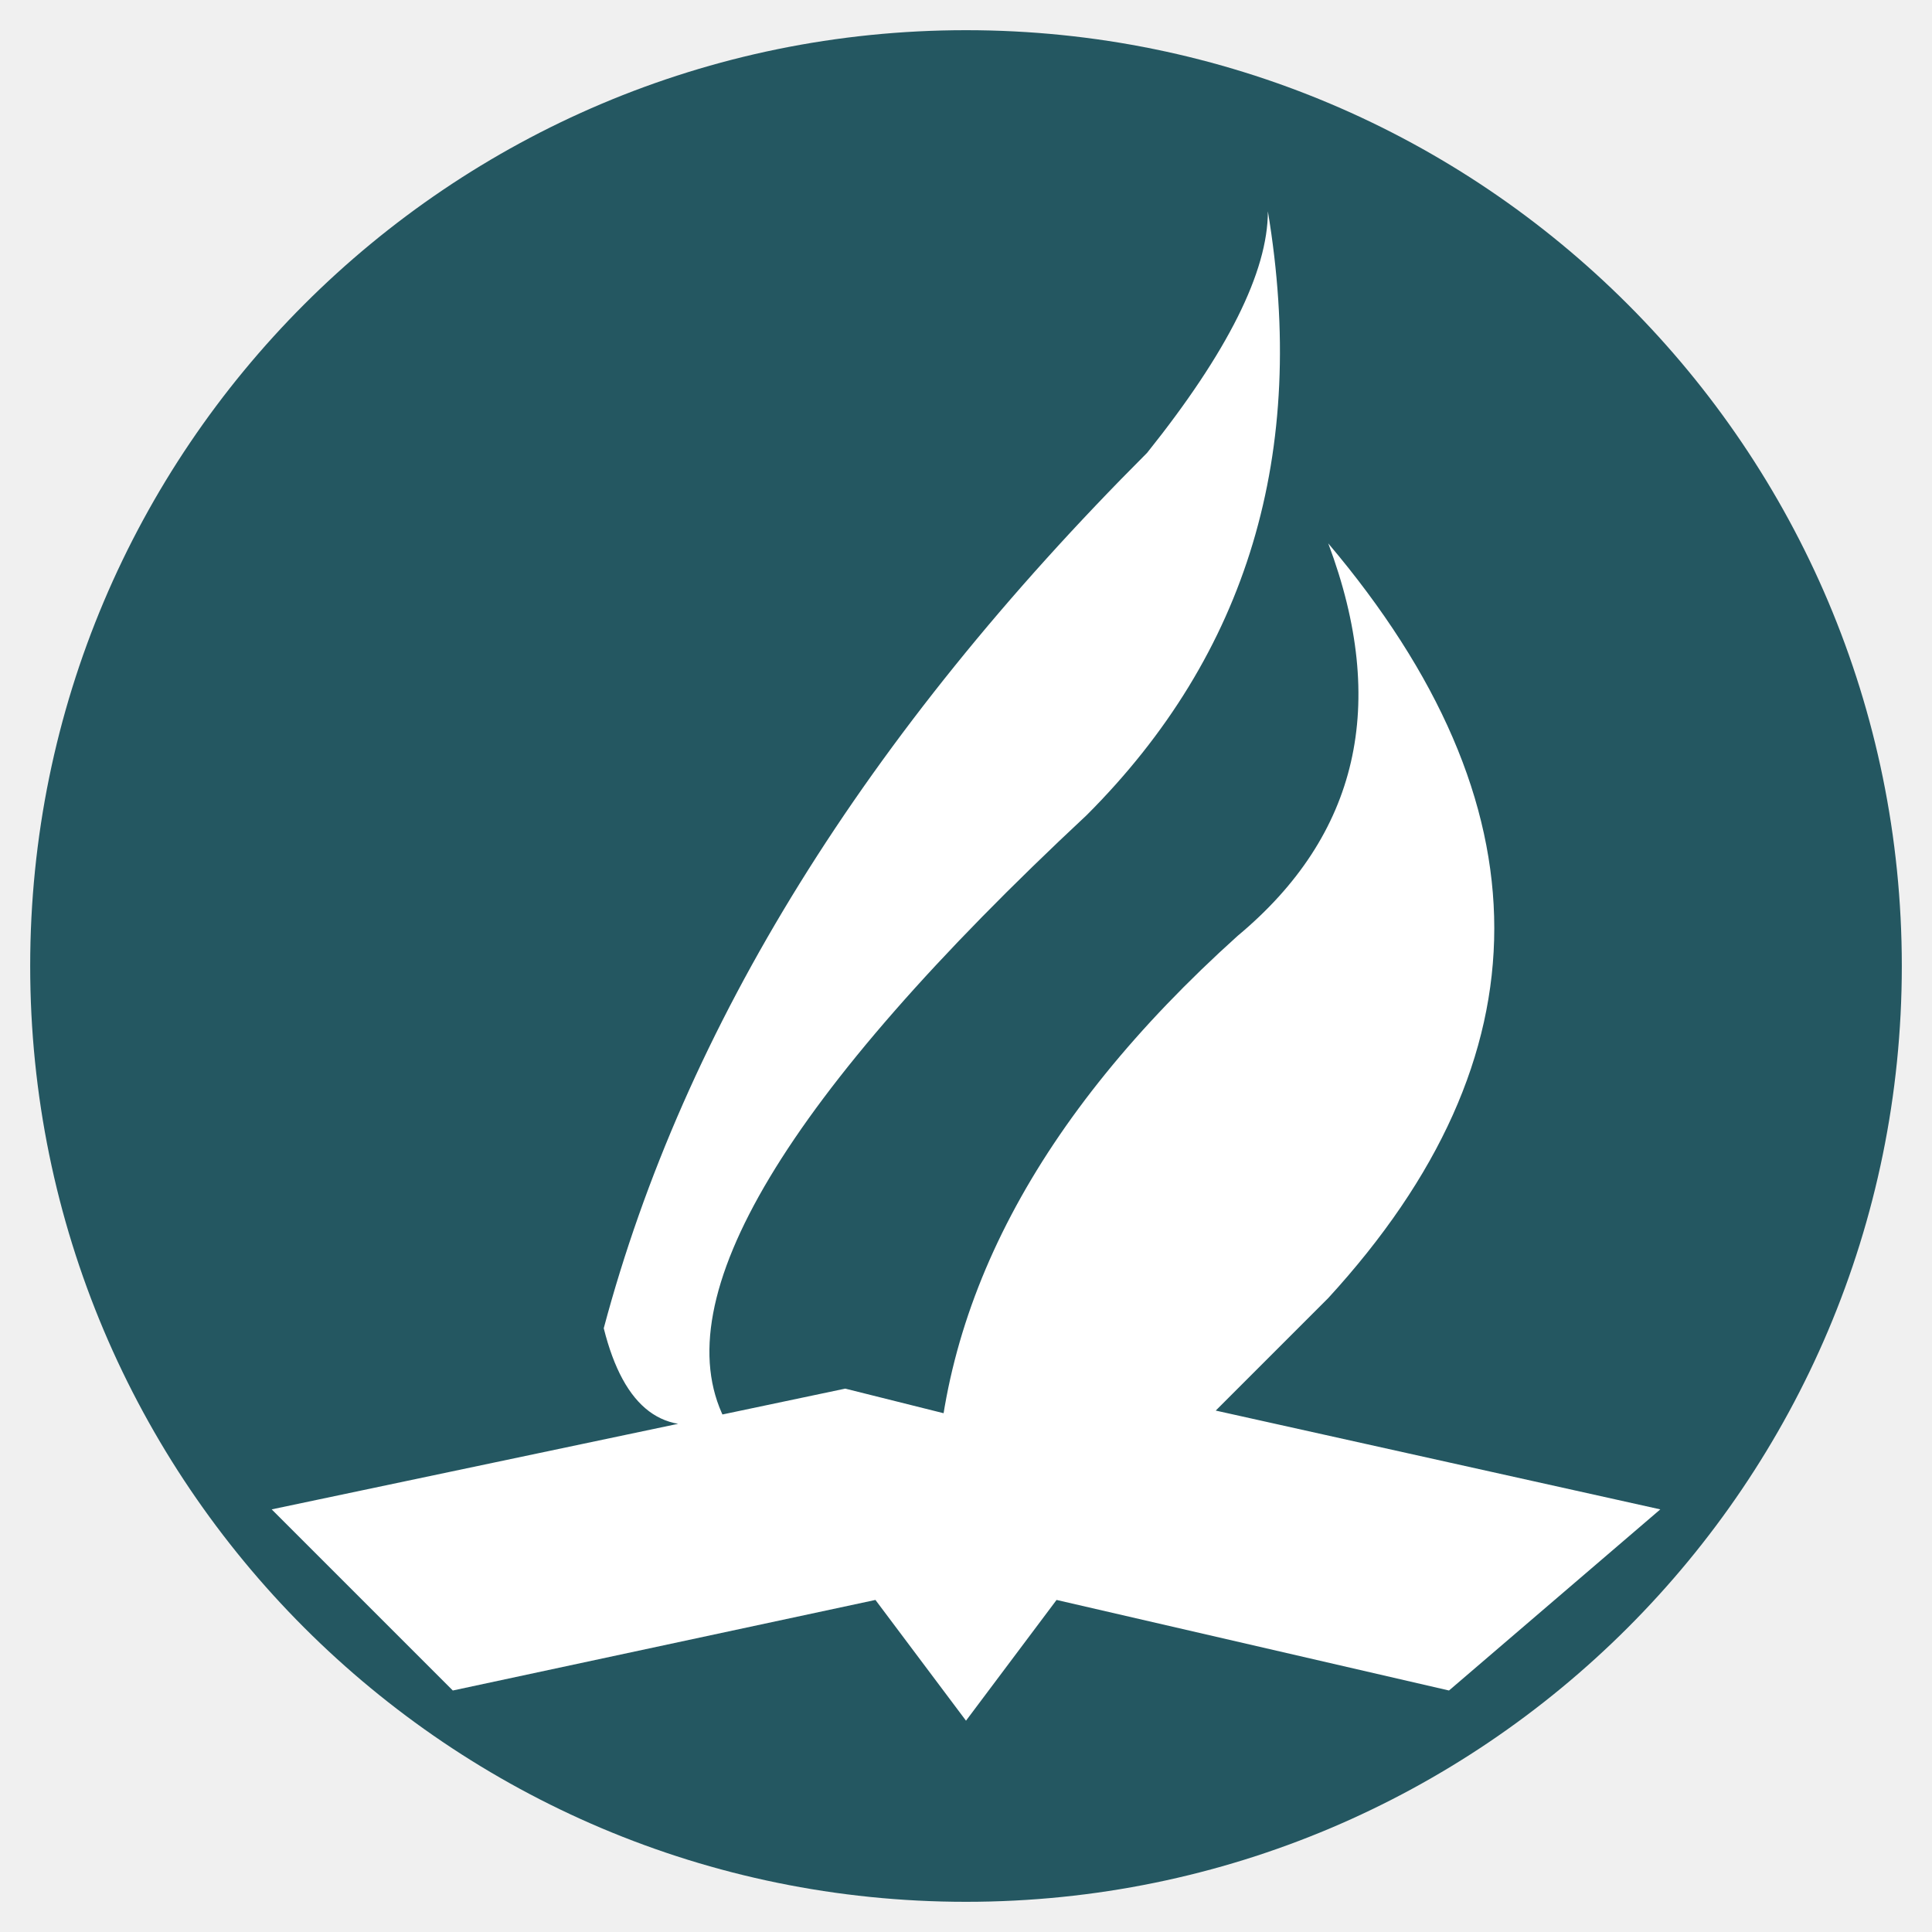
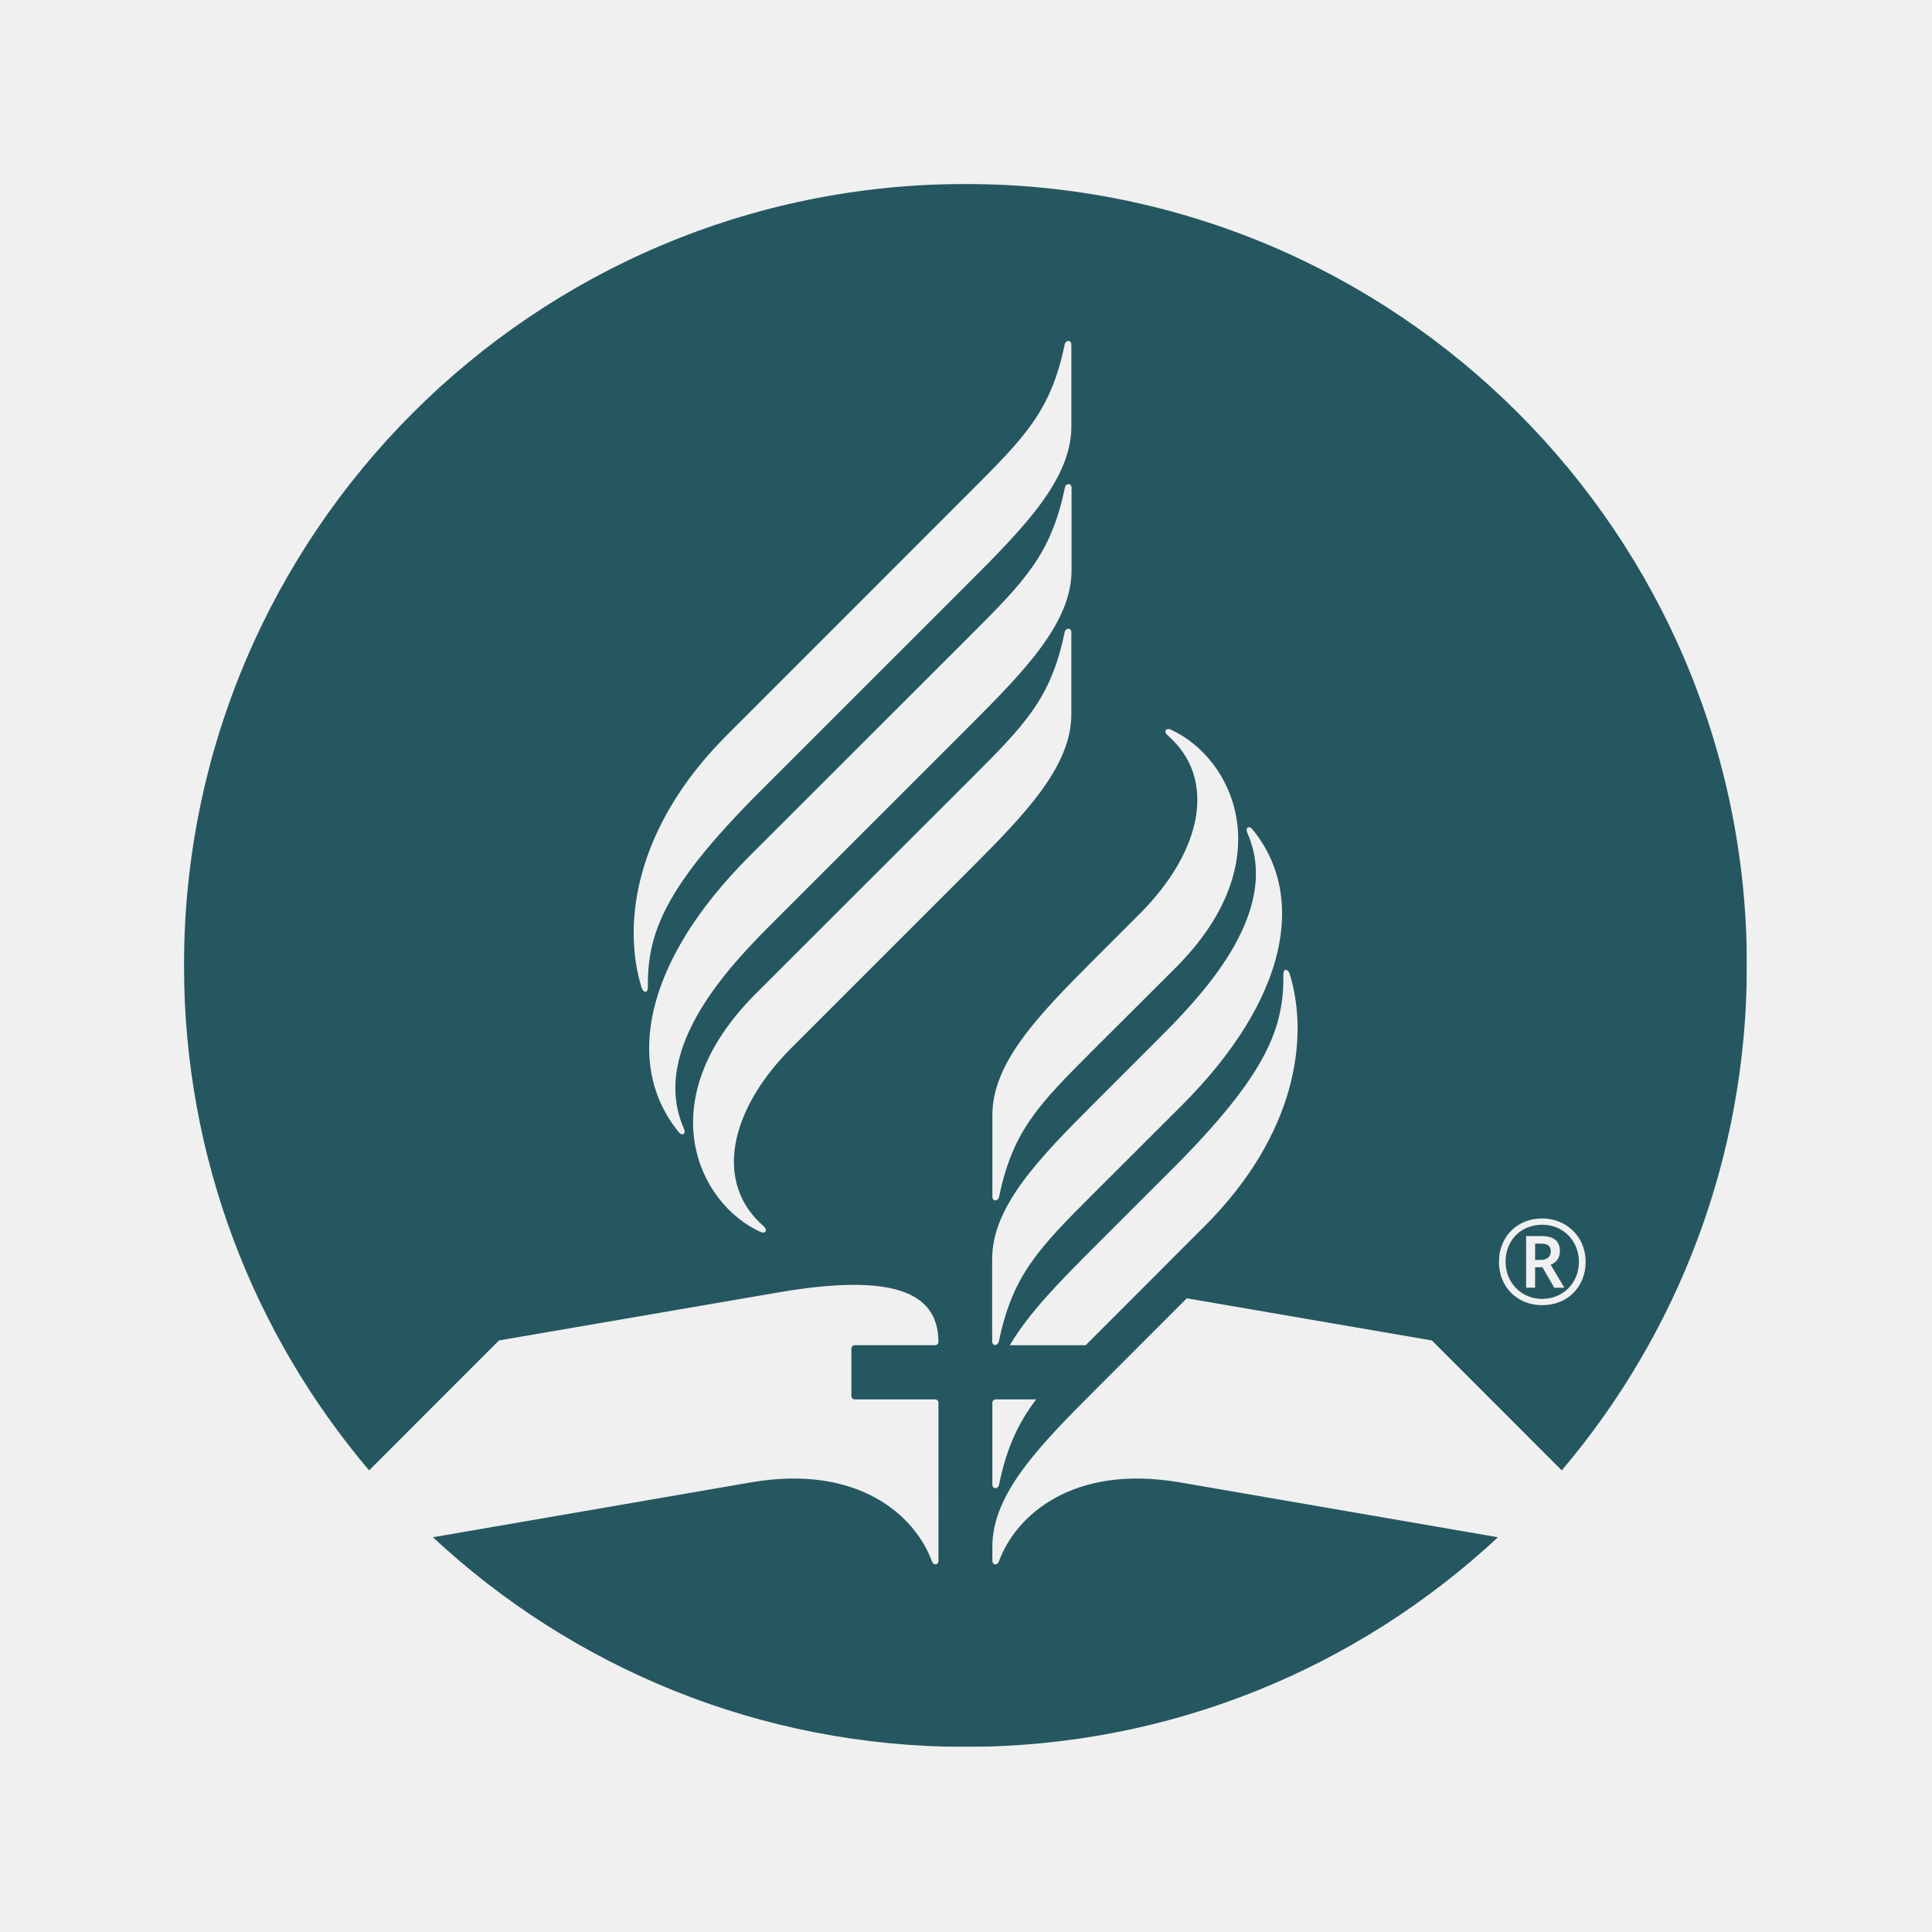
- <svg xmlns="http://www.w3.org/2000/svg" viewBox="0 0 64 64">
-   <circle cx="32" cy="32" r="31" fill="#245761" />
-   <path fill="#fff" d="M20 44Q24 29 38 15Q42 10 42 7Q44 19 36 27Q21 41 24 47Q21 48 20 44zm11 6q0-10 10-19 6-5 3-13 11 13 0 25l-7 7zM9 50l19-4 4 1 5-1 18 4-7 6-13-3-3 4-3-4-14 3z" />
+ <svg xmlns="http://www.w3.org/2000/svg" xmlns:xlink="http://www.w3.org/1999/xlink" viewBox="0 0 210 210">
+   <defs>
+     <path id="a" d="M0 0h169.877v169.877H0z" />
+   </defs>
+   <g fill="none" fill-rule="evenodd" transform="translate(20 20)">
+     <mask id="b" fill="#fff">
+       <use xlink:href="#a" />
+     </mask>
+     <path fill="#255760" d="M147.5 116.95c.667 0 1.066-.373 1.066-.913 0-.604-.334-.86-1.08-.86h-.628v1.772h.642zm-1.618-2.595h1.644c1.399 0 2.028.553 2.028 1.657 0 .808-.488 1.257-1.002 1.463l1.49 2.492h-1.104l-1.284-2.222h-.796v2.222h-.976v-5.612zm5.74 2.8c0-2.222-1.657-4.032-3.981-4.032-2.323 0-3.993 1.681-3.993 4.031 0 2.222 1.67 4.031 3.993 4.031 2.196 0 3.98-1.68 3.98-4.03zm-8.692 0c0-2.735 1.977-4.713 4.71-4.713 2.608 0 4.713 1.978 4.713 4.712 0 2.735-1.977 4.712-4.712 4.712-2.734 0-4.711-1.977-4.711-4.712zm-55.086-.318c0-5.703 5.08-10.918 11.134-16.97l6.707-6.708c4.45-4.45 13.795-13.8 9.898-22.617-.256-.58.167-.868.56-.388 5.895 7.208 3.889 18.426-7.701 30.016l-9.486 9.467c-5.988 5.987-8.884 8.896-10.38 16.156-.112.543-.732.541-.732 0v-8.956zM66.052 93.874c-6.818 6.817-8.464 14.718-3.043 19.414.454.393.218.875-.375.604-6.761-3.082-12.091-14.276-.5-25.867l23.203-23.182c5.988-5.988 8.885-8.84 10.38-16.099.113-.543.733-.54.733 0v8.895c0 5.703-5.082 10.918-11.134 16.97L66.052 93.874zm-12.274 9.185c-5.895-7.208-3.89-18.424 7.7-30.015L85.363 49.18c5.988-5.987 8.884-8.896 10.38-16.156.112-.543.732-.54.732 0v8.956c0 5.703-5.082 10.918-11.134 16.971L64.236 80.055c-4.45 4.45-13.796 13.8-9.898 22.618.256.58-.167.867-.56.386zm-4.042-15.714c-2.13-6.878-.738-17.423 9.23-27.392l26.367-26.379c5.988-5.987 8.892-8.852 10.388-16.11.112-.544.732-.542.732 0v8.894c0 5.703-5.082 10.918-11.135 16.971l-22.74 22.733c-10.548 10.55-12.21 15.515-12.161 21.294.005.613-.5.573-.681-.01zm54.133-8.004c6.818-6.819 8.464-14.718 3.043-19.415-.454-.393-.218-.874.375-.604 6.76 3.081 12.09 14.275.5 25.867l-8.806 8.785c-5.988 5.988-8.885 8.84-10.381 16.1-.112.542-.732.54-.732 0v-8.896c0-5.703 5.082-10.917 11.134-16.97l4.867-4.867zm16.316 6.528c2.128 6.878.738 17.423-9.23 27.392l-11.971 11.982-.974.976h-8.24c2.018-3.466 5.432-6.933 9.23-10.73l8.343-8.337c10.548-10.549 12.21-15.515 12.16-21.294-.004-.612.5-.574.682.011zm-31.588 55.485c-.112.543-.732.541-.732 0v-8.883c0-.2.163-.364.364-.364l4.4-.002c-1.956 2.587-3.208 5.252-4.032 9.25zm19.539-.246c-11.452-1.93-17.695 3.52-19.564 8.624-.165.451-.701.383-.701-.048l-.006-1.588c0-5.703 5.082-10.918 11.135-16.97l9.999-10.007 26.64 4.582s7.61 7.61 14.118 14.123c12.548-14.804 20.12-33.959 20.12-54.886C169.877 38.028 131.849 0 84.939 0 38.029 0-.001 38.028-.001 84.938c0 20.927 7.574 40.082 20.122 54.886 6.507-6.514 14.117-14.123 14.117-14.123l30.24-5.197c14.005-2.438 17.5.713 17.523 5.35a.365.365 0 0 1-.363.364l-8.733-.003c-.2 0-.363.163-.363.364v5.162c0 .201.163.364.363.364h8.74c.2 0 .363.162.363.364l-.001 17.215c0 .431-.536.5-.701.048-1.87-5.105-8.112-10.555-19.564-8.624 0 0-19.914 3.442-34.686 5.985 15.17 14.132 35.514 22.784 57.883 22.784s42.713-8.652 57.883-22.784a64012.07 64012.07 0 0 1-34.686-5.985z" mask="url(#b)" />
+   </g>
</svg>
